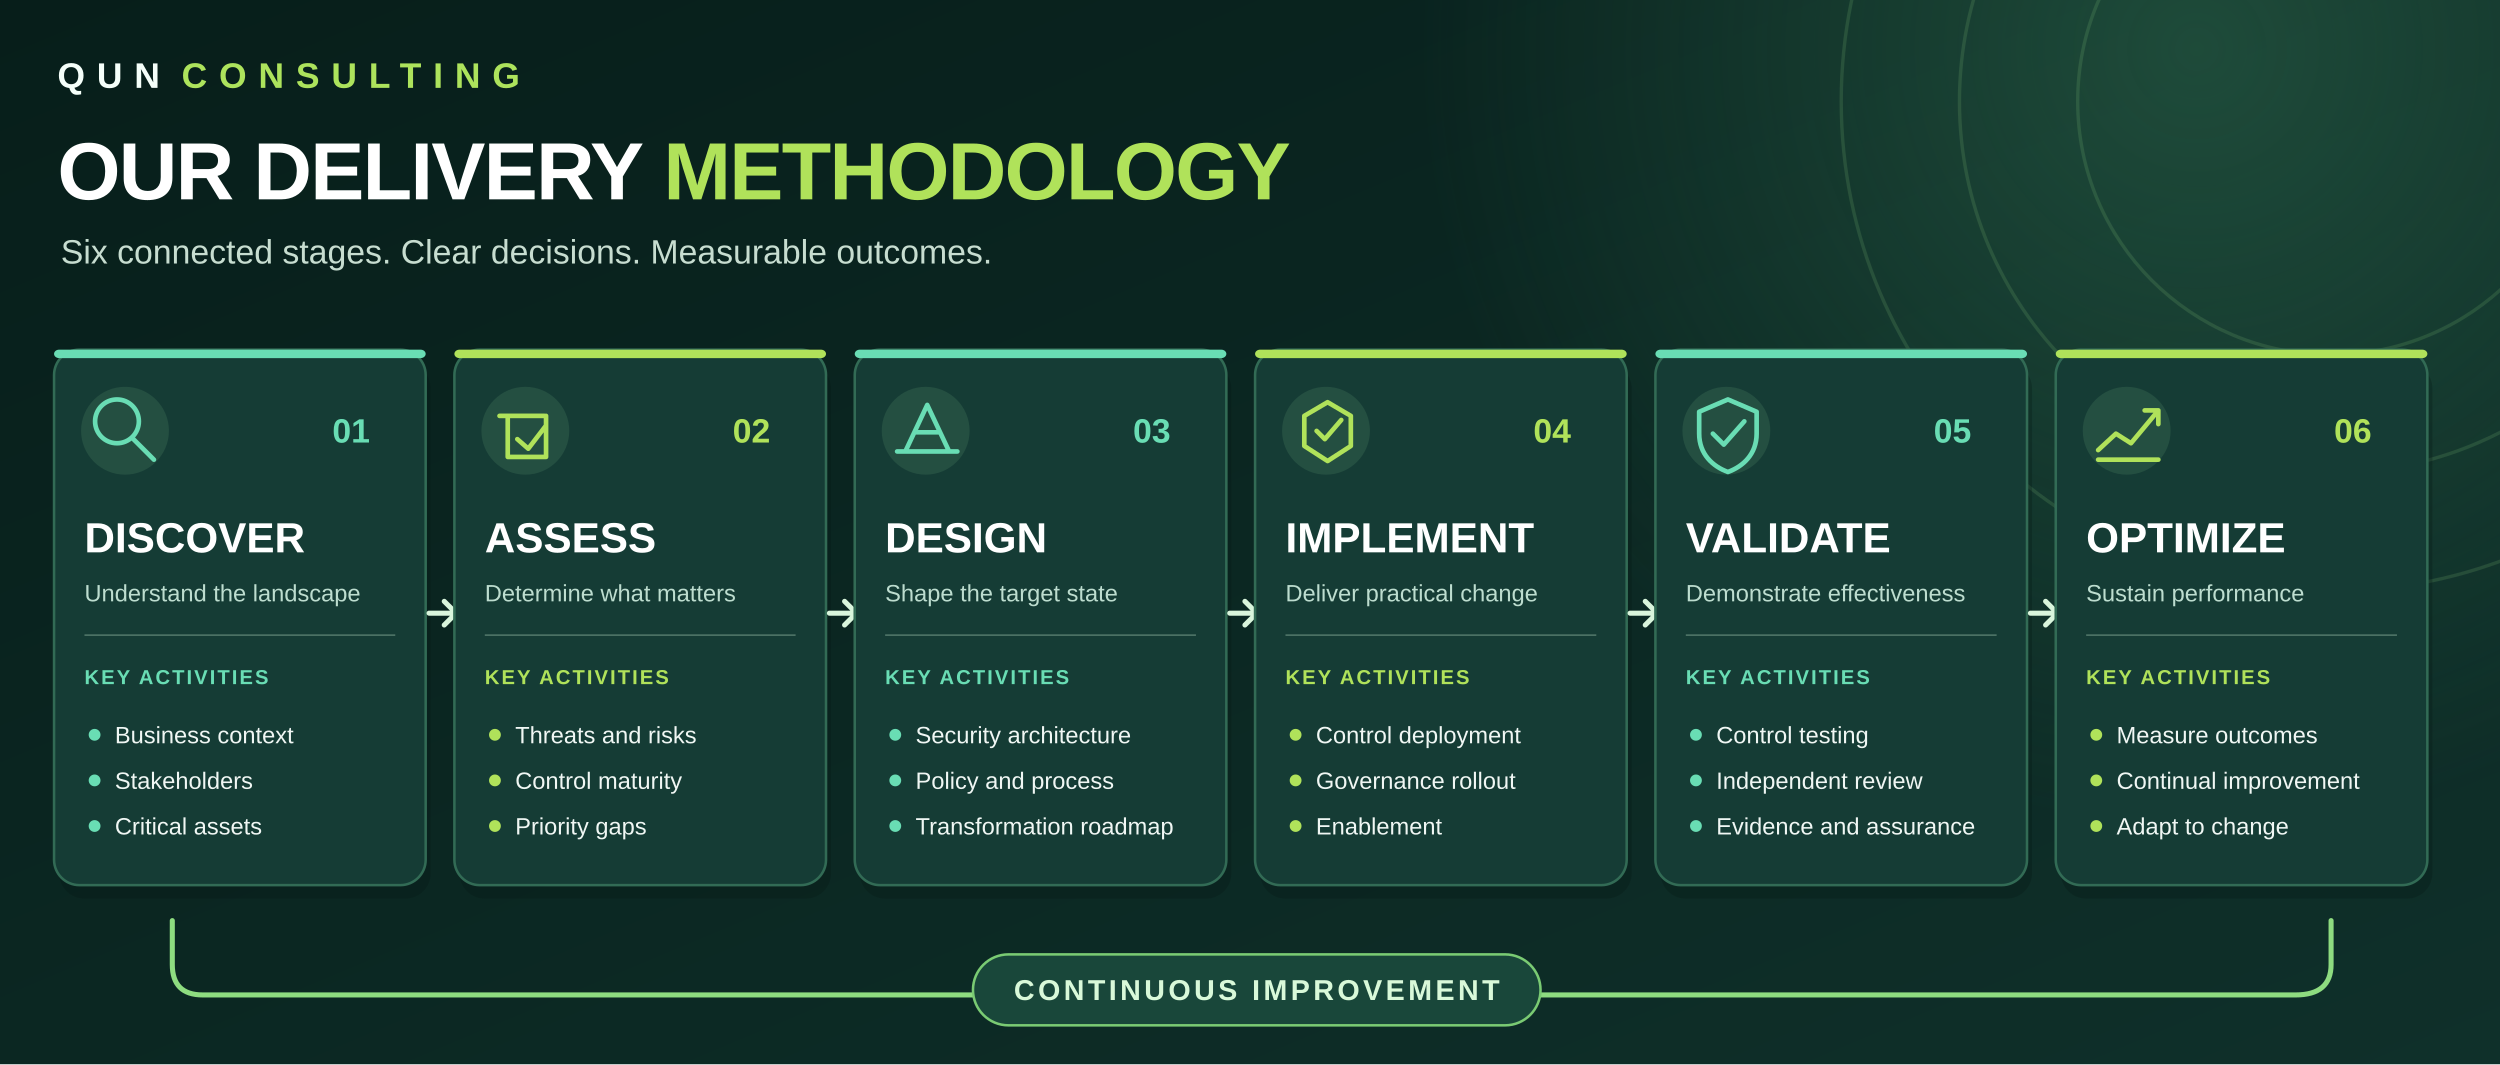
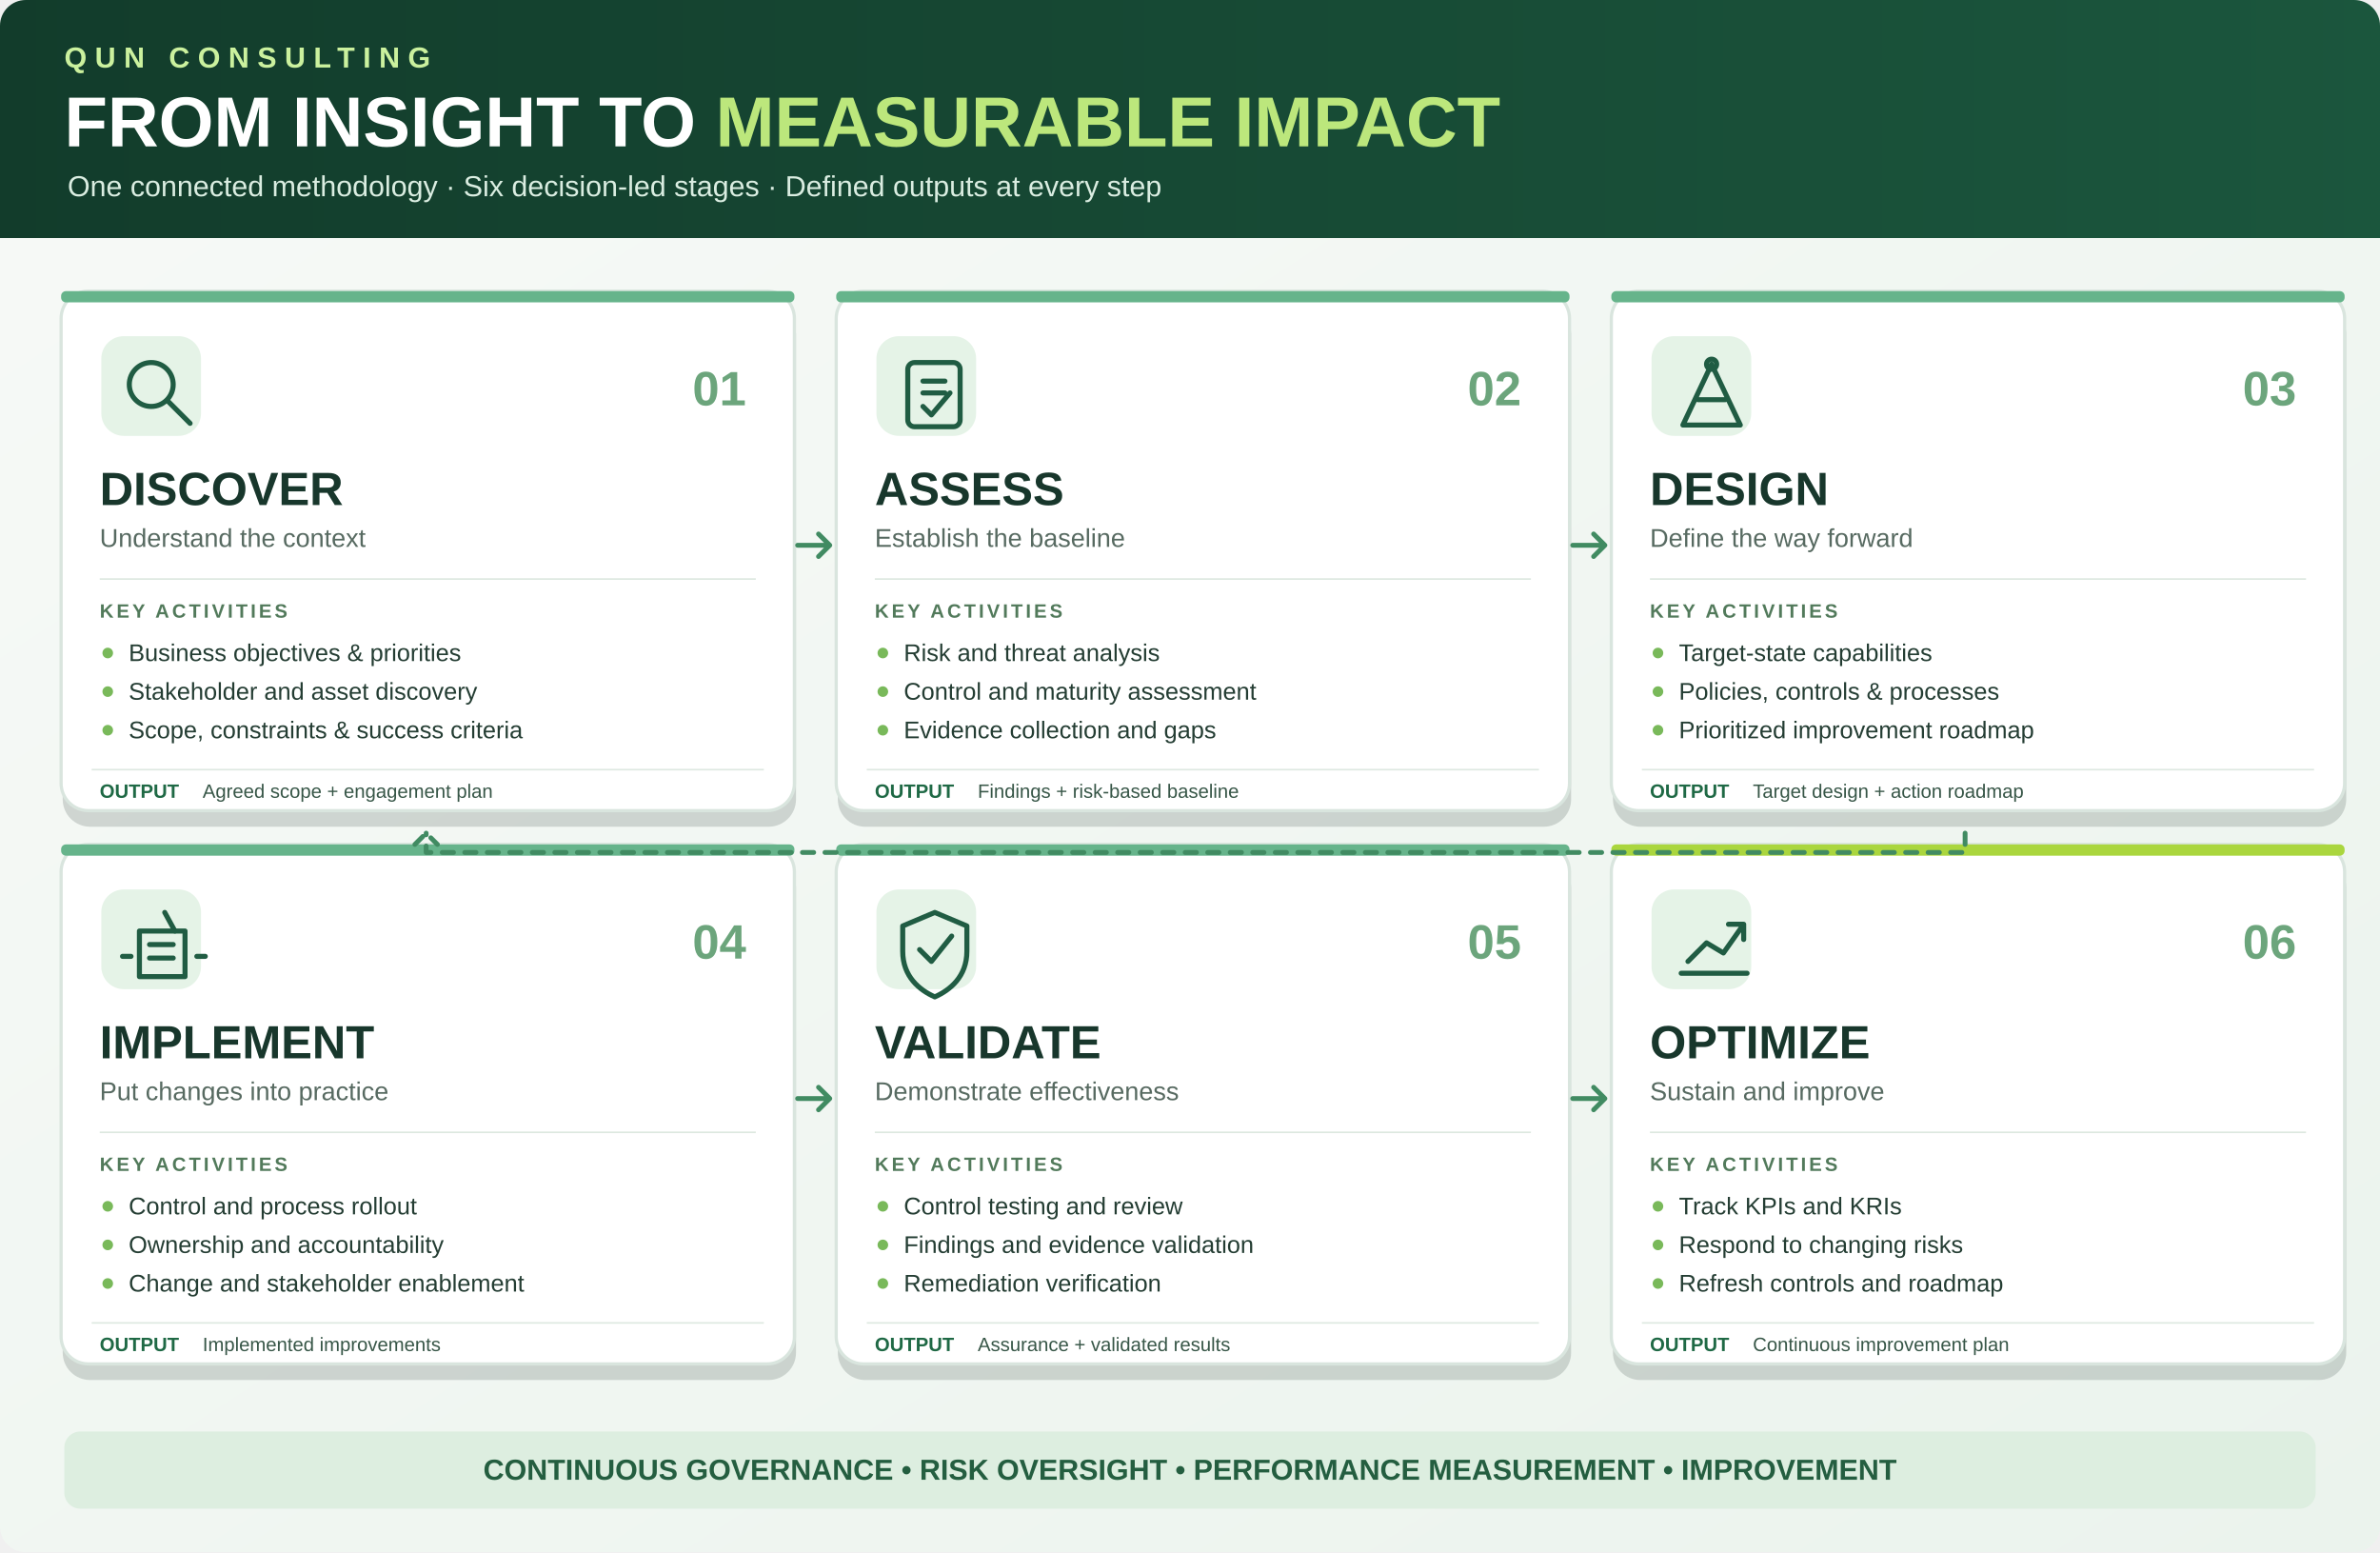
- <svg xmlns="http://www.w3.org/2000/svg" viewBox="0 0 1480 630" role="img" aria-labelledby="title desc">
+ <svg xmlns="http://www.w3.org/2000/svg" viewBox="0 0 1480 965" role="img" aria-labelledby="title desc">
  <defs>
-     <linearGradient id="background" x1="0" y1="0" x2="1" y2="1">
-       <stop stop-color="#071E1A" />
-       <stop offset="1" stop-color="#0F302A" />
+     <linearGradient id="hero" x1="0" x2="1" y1="0" y2="0">
+       <stop stop-color="#123C2B" />
+       <stop offset="1" stop-color="#1B563D" />
    </linearGradient>
-     <radialGradient id="glow">
-       <stop stop-color="#367858" stop-opacity=".45" />
-       <stop offset="1" stop-color="#367858" stop-opacity="0" />
-     </radialGradient>
+     <linearGradient id="base" x1="0" x2="1" y1="0" y2="1">
+       <stop stop-color="#F7FAF7" />
+       <stop offset="1" stop-color="#EBF3ED" />
+     </linearGradient>
  </defs>
-   <rect width="1480" height="630" fill="url(#background)" />
-   <circle cx="1300" cy="30" r="460" fill="url(#glow)" />
-   <g opacity=".14" fill="none" stroke="#A3E68A" stroke-width="2">
-     <circle cx="1380" cy="60" r="150" />
-     <circle cx="1380" cy="60" r="220" />
-     <circle cx="1380" cy="60" r="290" />
+   <rect width="1480" height="965" rx="16" fill="url(#base)" />
+   <rect width="1480" height="148" rx="16" fill="url(#hero)" />
+   <rect y="130" width="1480" height="18" fill="url(#hero)" />
+   <text x="40" y="42" font-family="Arial,sans-serif" font-size="18" font-weight="800" letter-spacing="5" fill="#CBF19E">QUN CONSULTING</text>
+   <text x="40" y="91" font-family="Arial,sans-serif" font-size="44" font-weight="900" fill="#FFFFFF">FROM INSIGHT TO <tspan fill="#BCE77C">MEASURABLE IMPACT</tspan>
+   </text>
+   <text x="42" y="122" font-family="Arial,sans-serif" font-size="18" fill="#DAEDE1">One connected methodology · Six decision-led stages · Defined outputs at every step</text>
+   <g transform="translate(38 181)">
+     <rect x="1" y="10" width="456" height="323" rx="17" fill="#081b16" opacity=".16" />
+     <rect width="456" height="323" rx="17" fill="#FFFFFF" stroke="#D9E5DE" stroke-width="2" />
+     <rect x="0" y="0" width="456" height="7" rx="3" fill="#66B48B" />
+     <rect x="25" y="28" width="62" height="62" rx="14" fill="#E5F3E7" />
+     <g transform="translate(34 36) scale(1.05)" stroke="#205C43" stroke-width="3" fill="none" stroke-linecap="round" stroke-linejoin="round">
+       <circle cx="21" cy="21" r="13" />
+       <path d="m31 31 13 13" />
+     </g>
+     <text x="426" y="71" font-family="Arial,sans-serif" font-size="30" font-weight="900" text-anchor="end" fill="#6CA57C">01</text>
+     <text x="24" y="133" font-family="Arial,sans-serif" font-size="29" font-weight="900" fill="#18372C">DISCOVER</text>
+     <text x="24" y="159" font-family="Arial,sans-serif" font-size="16" fill="#576A61">Understand the context</text>
+     <path d="M24 179H432" stroke="#DDE8E0" />
+     <text x="24" y="203" font-family="Arial,sans-serif" font-size="12" font-weight="800" letter-spacing="1.8" fill="#527A5B">KEY ACTIVITIES</text>
+     <circle cx="29" cy="225" r="3.3" fill="#79B95A" />
+     <text x="42" y="230" font-family="Arial,sans-serif" font-size="15" fill="#243D33">Business objectives &amp; priorities</text>
+     <circle cx="29" cy="249" r="3.3" fill="#79B95A" />
+     <text x="42" y="254" font-family="Arial,sans-serif" font-size="15" fill="#243D33">Stakeholder and asset discovery</text>
+     <circle cx="29" cy="273" r="3.3" fill="#79B95A" />
+     <text x="42" y="278" font-family="Arial,sans-serif" font-size="15" fill="#243D33">Scope, constraints &amp; success criteria</text>
+     <rect x="19" y="297" width="418" height="1" fill="#DEE9E1" />
+     <text x="24" y="315" font-family="Arial,sans-serif" font-size="12" font-weight="800" fill="#1F6945">OUTPUT  </text>
+     <text x="88" y="315" font-family="Arial,sans-serif" font-size="12" fill="#375647">Agreed scope + engagement plan</text>
  </g>
-   <g font-family="Arial,Helvetica,sans-serif">
-     <text x="34" y="52" font-size="21" font-weight="900" letter-spacing="7" fill="#F5FFFA">QUN <tspan fill="#ADE35C">CONSULTING</tspan>
-     </text>
-     <text x="34" y="118" font-size="48" font-weight="900" letter-spacing="-1" fill="#FFFFFF">OUR DELIVERY <tspan fill="#B0E25A">METHODOLOGY</tspan>
-     </text>
-     <text x="36" y="156" font-size="20" fill="#C7DDD0">Six connected stages. Clear decisions. Measurable outcomes.</text>
-     <g transform="translate(32,207)">
-       <rect x="3" y="8" width="220" height="317" rx="15" fill="#051713" opacity=".28" />
-       <rect width="220" height="317" rx="15" fill="#153C35" stroke="#326B55" stroke-width="1.5" />
-       <rect x="0" y="0" width="220" height="5" rx="3" fill="#69DDB4" />
-       <circle cx="42" cy="48" r="26" fill="#244F41" />
-       <g transform="translate(17,23) scale(.81)" stroke="#69DDB4" fill="none" stroke-width="3.4" stroke-linecap="round" stroke-linejoin="round">
-         <circle cx="25" cy="24" r="16" />
-         <path d="m37 37 15 15" />
-       </g>
-       <text x="187" y="55" font-size="20" font-weight="800" text-anchor="end" fill="#69DDB4">01</text>
-       <text x="18" y="120" font-size="25" font-weight="800" fill="#FFFFFF">DISCOVER</text>
-       <text x="18" y="149" font-size="14" fill="#BDDDCF">Understand the landscape</text>
-       <path d="M18 169H202" stroke="#4C7265" />
-       <text x="18" y="198" font-size="12" fill="#69DDB4" font-weight="800" letter-spacing="1.2">KEY ACTIVITIES</text>
-       <circle cx="24" cy="228" r="3.5" fill="#69DDB4" />
-       <text x="36" y="233" font-size="14" fill="#F0F7F4">Business context</text>
-       <circle cx="24" cy="255" r="3.5" fill="#69DDB4" />
-       <text x="36" y="260" font-size="14" fill="#F0F7F4">Stakeholders</text>
-       <circle cx="24" cy="282" r="3.5" fill="#69DDB4" />
-       <text x="36" y="287" font-size="14" fill="#F0F7F4">Critical assets</text>
+   <g transform="translate(520 181)">
+     <rect x="1" y="10" width="456" height="323" rx="17" fill="#081b16" opacity=".16" />
+     <rect width="456" height="323" rx="17" fill="#FFFFFF" stroke="#D9E5DE" stroke-width="2" />
+     <rect x="0" y="0" width="456" height="7" rx="3" fill="#66B48B" />
+     <rect x="25" y="28" width="62" height="62" rx="14" fill="#E5F3E7" />
+     <g transform="translate(34 36) scale(1.05)" stroke="#205C43" stroke-width="3" fill="none" stroke-linecap="round" stroke-linejoin="round">
+       <rect x="10" y="8" width="31" height="38" rx="4" />
+       <path d="M19 19h13M19 26h13m-13 8 5 5 11-13" />
    </g>
-     <g transform="translate(251,363)" stroke="#D9F5DC" stroke-width="3" stroke-linecap="round" fill="none">
-       <path d="M3 0H19m-7-7 7 7-7 7" />
+     <text x="426" y="71" font-family="Arial,sans-serif" font-size="30" font-weight="900" text-anchor="end" fill="#6CA57C">02</text>
+     <text x="24" y="133" font-family="Arial,sans-serif" font-size="29" font-weight="900" fill="#18372C">ASSESS</text>
+     <text x="24" y="159" font-family="Arial,sans-serif" font-size="16" fill="#576A61">Establish the baseline</text>
+     <path d="M24 179H432" stroke="#DDE8E0" />
+     <text x="24" y="203" font-family="Arial,sans-serif" font-size="12" font-weight="800" letter-spacing="1.8" fill="#527A5B">KEY ACTIVITIES</text>
+     <circle cx="29" cy="225" r="3.3" fill="#79B95A" />
+     <text x="42" y="230" font-family="Arial,sans-serif" font-size="15" fill="#243D33">Risk and threat analysis</text>
+     <circle cx="29" cy="249" r="3.3" fill="#79B95A" />
+     <text x="42" y="254" font-family="Arial,sans-serif" font-size="15" fill="#243D33">Control and maturity assessment</text>
+     <circle cx="29" cy="273" r="3.3" fill="#79B95A" />
+     <text x="42" y="278" font-family="Arial,sans-serif" font-size="15" fill="#243D33">Evidence collection and gaps</text>
+     <rect x="19" y="297" width="418" height="1" fill="#DEE9E1" />
+     <text x="24" y="315" font-family="Arial,sans-serif" font-size="12" font-weight="800" fill="#1F6945">OUTPUT  </text>
+     <text x="88" y="315" font-family="Arial,sans-serif" font-size="12" fill="#375647">Findings + risk-based baseline</text>
+   </g>
+   <g transform="translate(1002 181)">
+     <rect x="1" y="10" width="456" height="323" rx="17" fill="#081b16" opacity=".16" />
+     <rect width="456" height="323" rx="17" fill="#FFFFFF" stroke="#D9E5DE" stroke-width="2" />
+     <rect x="0" y="0" width="456" height="7" rx="3" fill="#66B48B" />
+     <rect x="25" y="28" width="62" height="62" rx="14" fill="#E5F3E7" />
+     <g transform="translate(34 36) scale(1.05)" stroke="#205C43" stroke-width="3" fill="none" stroke-linecap="round" stroke-linejoin="round">
+       <path d="M10 45 27 9l17 36H10M19 30h16" />
+       <circle cx="27" cy="9" r="3" />
    </g>
-     <g transform="translate(269,207)">
-       <rect x="3" y="8" width="220" height="317" rx="15" fill="#051713" opacity=".28" />
-       <rect width="220" height="317" rx="15" fill="#153C35" stroke="#326B55" stroke-width="1.5" />
-       <rect x="0" y="0" width="220" height="5" rx="3" fill="#B0E25A" />
-       <circle cx="42" cy="48" r="26" fill="#244F41" />
-       <g transform="translate(17,23) scale(.81)" stroke="#B0E25A" fill="none" stroke-width="3.4" stroke-linecap="round" stroke-linejoin="round">
-         <path d="M12 20h33M18 20v30h28V20M25 37l8 7 13-17" />
-       </g>
-       <text x="187" y="55" font-size="20" font-weight="800" text-anchor="end" fill="#B0E25A">02</text>
-       <text x="18" y="120" font-size="25" font-weight="800" fill="#FFFFFF">ASSESS</text>
-       <text x="18" y="149" font-size="14" fill="#BDDDCF">Determine what matters</text>
-       <path d="M18 169H202" stroke="#4C7265" />
-       <text x="18" y="198" font-size="12" fill="#B0E25A" font-weight="800" letter-spacing="1.2">KEY ACTIVITIES</text>
-       <circle cx="24" cy="228" r="3.5" fill="#B0E25A" />
-       <text x="36" y="233" font-size="14" fill="#F0F7F4">Threats and risks</text>
-       <circle cx="24" cy="255" r="3.5" fill="#B0E25A" />
-       <text x="36" y="260" font-size="14" fill="#F0F7F4">Control maturity</text>
-       <circle cx="24" cy="282" r="3.5" fill="#B0E25A" />
-       <text x="36" y="287" font-size="14" fill="#F0F7F4">Priority gaps</text>
+     <text x="426" y="71" font-family="Arial,sans-serif" font-size="30" font-weight="900" text-anchor="end" fill="#6CA57C">03</text>
+     <text x="24" y="133" font-family="Arial,sans-serif" font-size="29" font-weight="900" fill="#18372C">DESIGN</text>
+     <text x="24" y="159" font-family="Arial,sans-serif" font-size="16" fill="#576A61">Define the way forward</text>
+     <path d="M24 179H432" stroke="#DDE8E0" />
+     <text x="24" y="203" font-family="Arial,sans-serif" font-size="12" font-weight="800" letter-spacing="1.8" fill="#527A5B">KEY ACTIVITIES</text>
+     <circle cx="29" cy="225" r="3.3" fill="#79B95A" />
+     <text x="42" y="230" font-family="Arial,sans-serif" font-size="15" fill="#243D33">Target-state capabilities</text>
+     <circle cx="29" cy="249" r="3.3" fill="#79B95A" />
+     <text x="42" y="254" font-family="Arial,sans-serif" font-size="15" fill="#243D33">Policies, controls &amp; processes</text>
+     <circle cx="29" cy="273" r="3.3" fill="#79B95A" />
+     <text x="42" y="278" font-family="Arial,sans-serif" font-size="15" fill="#243D33">Prioritized improvement roadmap</text>
+     <rect x="19" y="297" width="418" height="1" fill="#DEE9E1" />
+     <text x="24" y="315" font-family="Arial,sans-serif" font-size="12" font-weight="800" fill="#1F6945">OUTPUT  </text>
+     <text x="88" y="315" font-family="Arial,sans-serif" font-size="12" fill="#375647">Target design + action roadmap</text>
+   </g>
+   <g transform="translate(38 525)">
+     <rect x="1" y="10" width="456" height="323" rx="17" fill="#081b16" opacity=".16" />
+     <rect width="456" height="323" rx="17" fill="#FFFFFF" stroke="#D9E5DE" stroke-width="2" />
+     <rect x="0" y="0" width="456" height="7" rx="3" fill="#66B48B" />
+     <rect x="25" y="28" width="62" height="62" rx="14" fill="#E5F3E7" />
+     <g transform="translate(34 36) scale(1.05)" stroke="#205C43" stroke-width="3" fill="none" stroke-linecap="round" stroke-linejoin="round">
+       <path d="M14 17h27v27H14zM20 25h14m-14 8h14" />
+       <path d="m29 6 6 11M9 32H4m44 0h5" />
    </g>
-     <g transform="translate(488,363)" stroke="#D9F5DC" stroke-width="3" stroke-linecap="round" fill="none">
-       <path d="M3 0H19m-7-7 7 7-7 7" />
+     <text x="426" y="71" font-family="Arial,sans-serif" font-size="30" font-weight="900" text-anchor="end" fill="#6CA57C">04</text>
+     <text x="24" y="133" font-family="Arial,sans-serif" font-size="29" font-weight="900" fill="#18372C">IMPLEMENT</text>
+     <text x="24" y="159" font-family="Arial,sans-serif" font-size="16" fill="#576A61">Put changes into practice</text>
+     <path d="M24 179H432" stroke="#DDE8E0" />
+     <text x="24" y="203" font-family="Arial,sans-serif" font-size="12" font-weight="800" letter-spacing="1.8" fill="#527A5B">KEY ACTIVITIES</text>
+     <circle cx="29" cy="225" r="3.3" fill="#79B95A" />
+     <text x="42" y="230" font-family="Arial,sans-serif" font-size="15" fill="#243D33">Control and process rollout</text>
+     <circle cx="29" cy="249" r="3.3" fill="#79B95A" />
+     <text x="42" y="254" font-family="Arial,sans-serif" font-size="15" fill="#243D33">Ownership and accountability</text>
+     <circle cx="29" cy="273" r="3.3" fill="#79B95A" />
+     <text x="42" y="278" font-family="Arial,sans-serif" font-size="15" fill="#243D33">Change and stakeholder enablement</text>
+     <rect x="19" y="297" width="418" height="1" fill="#DEE9E1" />
+     <text x="24" y="315" font-family="Arial,sans-serif" font-size="12" font-weight="800" fill="#1F6945">OUTPUT  </text>
+     <text x="88" y="315" font-family="Arial,sans-serif" font-size="12" fill="#375647">Implemented improvements</text>
+   </g>
+   <g transform="translate(520 525)">
+     <rect x="1" y="10" width="456" height="323" rx="17" fill="#081b16" opacity=".16" />
+     <rect width="456" height="323" rx="17" fill="#FFFFFF" stroke="#D9E5DE" stroke-width="2" />
+     <rect x="0" y="0" width="456" height="7" rx="3" fill="#66B48B" />
+     <rect x="25" y="28" width="62" height="62" rx="14" fill="#E5F3E7" />
+     <g transform="translate(34 36) scale(1.05)" stroke="#205C43" stroke-width="3" fill="none" stroke-linecap="round" stroke-linejoin="round">
+       <path d="m26 6 19 8v15c0 15-10 23-19 27C17 52 7 44 7 29V14z" />
+       <path d="m17 28 7 7 12-15" />
    </g>
-     <g transform="translate(506,207)">
-       <rect x="3" y="8" width="220" height="317" rx="15" fill="#051713" opacity=".28" />
-       <rect width="220" height="317" rx="15" fill="#153C35" stroke="#326B55" stroke-width="1.5" />
-       <rect x="0" y="0" width="220" height="5" rx="3" fill="#69DDB4" />
-       <circle cx="42" cy="48" r="26" fill="#244F41" />
-       <g transform="translate(17,23) scale(.81)" stroke="#69DDB4" fill="none" stroke-width="3.4" stroke-linecap="round" stroke-linejoin="round">
-         <path d="M10 46h44M16 46l16-34 16 34M23 32h18" />
-       </g>
-       <text x="187" y="55" font-size="20" font-weight="800" text-anchor="end" fill="#69DDB4">03</text>
-       <text x="18" y="120" font-size="25" font-weight="800" fill="#FFFFFF">DESIGN</text>
-       <text x="18" y="149" font-size="14" fill="#BDDDCF">Shape the target state</text>
-       <path d="M18 169H202" stroke="#4C7265" />
-       <text x="18" y="198" font-size="12" fill="#69DDB4" font-weight="800" letter-spacing="1.2">KEY ACTIVITIES</text>
-       <circle cx="24" cy="228" r="3.5" fill="#69DDB4" />
-       <text x="36" y="233" font-size="14" fill="#F0F7F4">Security architecture</text>
-       <circle cx="24" cy="255" r="3.5" fill="#69DDB4" />
-       <text x="36" y="260" font-size="14" fill="#F0F7F4">Policy and process</text>
-       <circle cx="24" cy="282" r="3.5" fill="#69DDB4" />
-       <text x="36" y="287" font-size="14" fill="#F0F7F4">Transformation roadmap</text>
+     <text x="426" y="71" font-family="Arial,sans-serif" font-size="30" font-weight="900" text-anchor="end" fill="#6CA57C">05</text>
+     <text x="24" y="133" font-family="Arial,sans-serif" font-size="29" font-weight="900" fill="#18372C">VALIDATE</text>
+     <text x="24" y="159" font-family="Arial,sans-serif" font-size="16" fill="#576A61">Demonstrate effectiveness</text>
+     <path d="M24 179H432" stroke="#DDE8E0" />
+     <text x="24" y="203" font-family="Arial,sans-serif" font-size="12" font-weight="800" letter-spacing="1.8" fill="#527A5B">KEY ACTIVITIES</text>
+     <circle cx="29" cy="225" r="3.3" fill="#79B95A" />
+     <text x="42" y="230" font-family="Arial,sans-serif" font-size="15" fill="#243D33">Control testing and review</text>
+     <circle cx="29" cy="249" r="3.3" fill="#79B95A" />
+     <text x="42" y="254" font-family="Arial,sans-serif" font-size="15" fill="#243D33">Findings and evidence validation</text>
+     <circle cx="29" cy="273" r="3.3" fill="#79B95A" />
+     <text x="42" y="278" font-family="Arial,sans-serif" font-size="15" fill="#243D33">Remediation verification</text>
+     <rect x="19" y="297" width="418" height="1" fill="#DEE9E1" />
+     <text x="24" y="315" font-family="Arial,sans-serif" font-size="12" font-weight="800" fill="#1F6945">OUTPUT  </text>
+     <text x="88" y="315" font-family="Arial,sans-serif" font-size="12" fill="#375647">Assurance + validated results</text>
+   </g>
+   <g transform="translate(1002 525)">
+     <rect x="1" y="10" width="456" height="323" rx="17" fill="#081b16" opacity=".16" />
+     <rect width="456" height="323" rx="17" fill="#FFFFFF" stroke="#D9E5DE" stroke-width="2" />
+     <rect x="0" y="0" width="456" height="7" rx="3" fill="#AAD63E" />
+     <rect x="25" y="28" width="62" height="62" rx="14" fill="#E5F3E7" />
+     <g transform="translate(34 36) scale(1.05)" stroke="#205C43" stroke-width="3" fill="none" stroke-linecap="round" stroke-linejoin="round">
+       <path d="M9 42h39M13 35l11-11 10 6 12-17m-9 0h9v9" />
    </g>
-     <g transform="translate(725,363)" stroke="#D9F5DC" stroke-width="3" stroke-linecap="round" fill="none">
-       <path d="M3 0H19m-7-7 7 7-7 7" />
-     </g>
-     <g transform="translate(743,207)">
-       <rect x="3" y="8" width="220" height="317" rx="15" fill="#051713" opacity=".28" />
-       <rect width="220" height="317" rx="15" fill="#153C35" stroke="#326B55" stroke-width="1.5" />
-       <rect x="0" y="0" width="220" height="5" rx="3" fill="#B0E25A" />
-       <circle cx="42" cy="48" r="26" fill="#244F41" />
-       <g transform="translate(17,23) scale(.81)" stroke="#B0E25A" fill="none" stroke-width="3.4" stroke-linecap="round" stroke-linejoin="round">
-         <path d="M15 20l17-10 17 10v22L32 53 15 42zM24 31l6 6 12-14" />
-       </g>
-       <text x="187" y="55" font-size="20" font-weight="800" text-anchor="end" fill="#B0E25A">04</text>
-       <text x="18" y="120" font-size="25" font-weight="800" fill="#FFFFFF">IMPLEMENT</text>
-       <text x="18" y="149" font-size="14" fill="#BDDDCF">Deliver practical change</text>
-       <path d="M18 169H202" stroke="#4C7265" />
-       <text x="18" y="198" font-size="12" fill="#B0E25A" font-weight="800" letter-spacing="1.2">KEY ACTIVITIES</text>
-       <circle cx="24" cy="228" r="3.5" fill="#B0E25A" />
-       <text x="36" y="233" font-size="14" fill="#F0F7F4">Control deployment</text>
-       <circle cx="24" cy="255" r="3.5" fill="#B0E25A" />
-       <text x="36" y="260" font-size="14" fill="#F0F7F4">Governance rollout</text>
-       <circle cx="24" cy="282" r="3.5" fill="#B0E25A" />
-       <text x="36" y="287" font-size="14" fill="#F0F7F4">Enablement</text>
-     </g>
-     <g transform="translate(962,363)" stroke="#D9F5DC" stroke-width="3" stroke-linecap="round" fill="none">
-       <path d="M3 0H19m-7-7 7 7-7 7" />
-     </g>
-     <g transform="translate(980,207)">
-       <rect x="3" y="8" width="220" height="317" rx="15" fill="#051713" opacity=".28" />
-       <rect width="220" height="317" rx="15" fill="#153C35" stroke="#326B55" stroke-width="1.5" />
-       <rect x="0" y="0" width="220" height="5" rx="3" fill="#69DDB4" />
-       <circle cx="42" cy="48" r="26" fill="#244F41" />
-       <g transform="translate(17,23) scale(.81)" stroke="#69DDB4" fill="none" stroke-width="3.4" stroke-linecap="round" stroke-linejoin="round">
-         <path d="M32 8l21 9v16c0 15-10 24-21 28C21 57 11 48 11 33V17zM21 33l8 8 15-17" />
-       </g>
-       <text x="187" y="55" font-size="20" font-weight="800" text-anchor="end" fill="#69DDB4">05</text>
-       <text x="18" y="120" font-size="25" font-weight="800" fill="#FFFFFF">VALIDATE</text>
-       <text x="18" y="149" font-size="14" fill="#BDDDCF">Demonstrate effectiveness</text>
-       <path d="M18 169H202" stroke="#4C7265" />
-       <text x="18" y="198" font-size="12" fill="#69DDB4" font-weight="800" letter-spacing="1.2">KEY ACTIVITIES</text>
-       <circle cx="24" cy="228" r="3.5" fill="#69DDB4" />
-       <text x="36" y="233" font-size="14" fill="#F0F7F4">Control testing</text>
-       <circle cx="24" cy="255" r="3.5" fill="#69DDB4" />
-       <text x="36" y="260" font-size="14" fill="#F0F7F4">Independent review</text>
-       <circle cx="24" cy="282" r="3.5" fill="#69DDB4" />
-       <text x="36" y="287" font-size="14" fill="#F0F7F4">Evidence and assurance</text>
-     </g>
-     <g transform="translate(1199,363)" stroke="#D9F5DC" stroke-width="3" stroke-linecap="round" fill="none">
-       <path d="M3 0H19m-7-7 7 7-7 7" />
-     </g>
-     <g transform="translate(1217,207)">
-       <rect x="3" y="8" width="220" height="317" rx="15" fill="#051713" opacity=".28" />
-       <rect width="220" height="317" rx="15" fill="#153C35" stroke="#326B55" stroke-width="1.5" />
-       <rect x="0" y="0" width="220" height="5" rx="3" fill="#B0E25A" />
-       <circle cx="42" cy="48" r="26" fill="#244F41" />
-       <g transform="translate(17,23) scale(.81)" stroke="#B0E25A" fill="none" stroke-width="3.4" stroke-linecap="round" stroke-linejoin="round">
-         <path d="M10 45l13-12 11 7 20-24M44 16h10v10" />
-         <path d="M10 52h44" />
-       </g>
-       <text x="187" y="55" font-size="20" font-weight="800" text-anchor="end" fill="#B0E25A">06</text>
-       <text x="18" y="120" font-size="25" font-weight="800" fill="#FFFFFF">OPTIMIZE</text>
-       <text x="18" y="149" font-size="14" fill="#BDDDCF">Sustain performance</text>
-       <path d="M18 169H202" stroke="#4C7265" />
-       <text x="18" y="198" font-size="12" fill="#B0E25A" font-weight="800" letter-spacing="1.2">KEY ACTIVITIES</text>
-       <circle cx="24" cy="228" r="3.5" fill="#B0E25A" />
-       <text x="36" y="233" font-size="14" fill="#F0F7F4">Measure outcomes</text>
-       <circle cx="24" cy="255" r="3.5" fill="#B0E25A" />
-       <text x="36" y="260" font-size="14" fill="#F0F7F4">Continual improvement</text>
-       <circle cx="24" cy="282" r="3.5" fill="#B0E25A" />
-       <text x="36" y="287" font-size="14" fill="#F0F7F4">Adapt to change</text>
-     </g>
-     <path d="M1380 545V571Q1380 589 1359 589H120Q102 589 102 571V545" stroke="#8EDC80" stroke-width="3" fill="none" stroke-linecap="round" />
-     <rect x="576" y="565" width="336" height="42" rx="21" fill="#19473A" stroke="#7ACB73" stroke-width="1.5" />
-     <text x="744" y="592" font-size="17" font-weight="800" fill="#D9F9D9" letter-spacing="2" text-anchor="middle">CONTINUOUS IMPROVEMENT</text>
+     <text x="426" y="71" font-family="Arial,sans-serif" font-size="30" font-weight="900" text-anchor="end" fill="#6CA57C">06</text>
+     <text x="24" y="133" font-family="Arial,sans-serif" font-size="29" font-weight="900" fill="#18372C">OPTIMIZE</text>
+     <text x="24" y="159" font-family="Arial,sans-serif" font-size="16" fill="#576A61">Sustain and improve</text>
+     <path d="M24 179H432" stroke="#DDE8E0" />
+     <text x="24" y="203" font-family="Arial,sans-serif" font-size="12" font-weight="800" letter-spacing="1.8" fill="#527A5B">KEY ACTIVITIES</text>
+     <circle cx="29" cy="225" r="3.3" fill="#79B95A" />
+     <text x="42" y="230" font-family="Arial,sans-serif" font-size="15" fill="#243D33">Track KPIs and KRIs</text>
+     <circle cx="29" cy="249" r="3.3" fill="#79B95A" />
+     <text x="42" y="254" font-family="Arial,sans-serif" font-size="15" fill="#243D33">Respond to changing risks</text>
+     <circle cx="29" cy="273" r="3.3" fill="#79B95A" />
+     <text x="42" y="278" font-family="Arial,sans-serif" font-size="15" fill="#243D33">Refresh controls and roadmap</text>
+     <rect x="19" y="297" width="418" height="1" fill="#DEE9E1" />
+     <text x="24" y="315" font-family="Arial,sans-serif" font-size="12" font-weight="800" fill="#1F6945">OUTPUT  </text>
+     <text x="88" y="315" font-family="Arial,sans-serif" font-size="12" fill="#375647">Continuous improvement plan</text>
  </g>
+   <g stroke="#418B62" fill="none" stroke-width="3" stroke-linecap="round" stroke-linejoin="round">
+     <path d="M496 339h20m-7-7 7 7-7 7M978 339h20m-7-7 7 7-7 7" />
+     <path d="M1222 518v12H265v-12m-7 7 7-7 7 7" stroke-dasharray="7 7" />
+     <path d="M496 683h20m-7-7 7 7-7 7M978 683h20m-7-7 7 7-7 7" />
+   </g>
+   <rect x="40" y="890" width="1400" height="48" rx="10" fill="#DDEEE0" />
+   <text x="740" y="920" text-anchor="middle" font-family="Arial,sans-serif" font-size="18" font-weight="800" fill="#245E40">CONTINUOUS GOVERNANCE  •  RISK OVERSIGHT  •  PERFORMANCE MEASUREMENT  •  IMPROVEMENT</text>
</svg>
